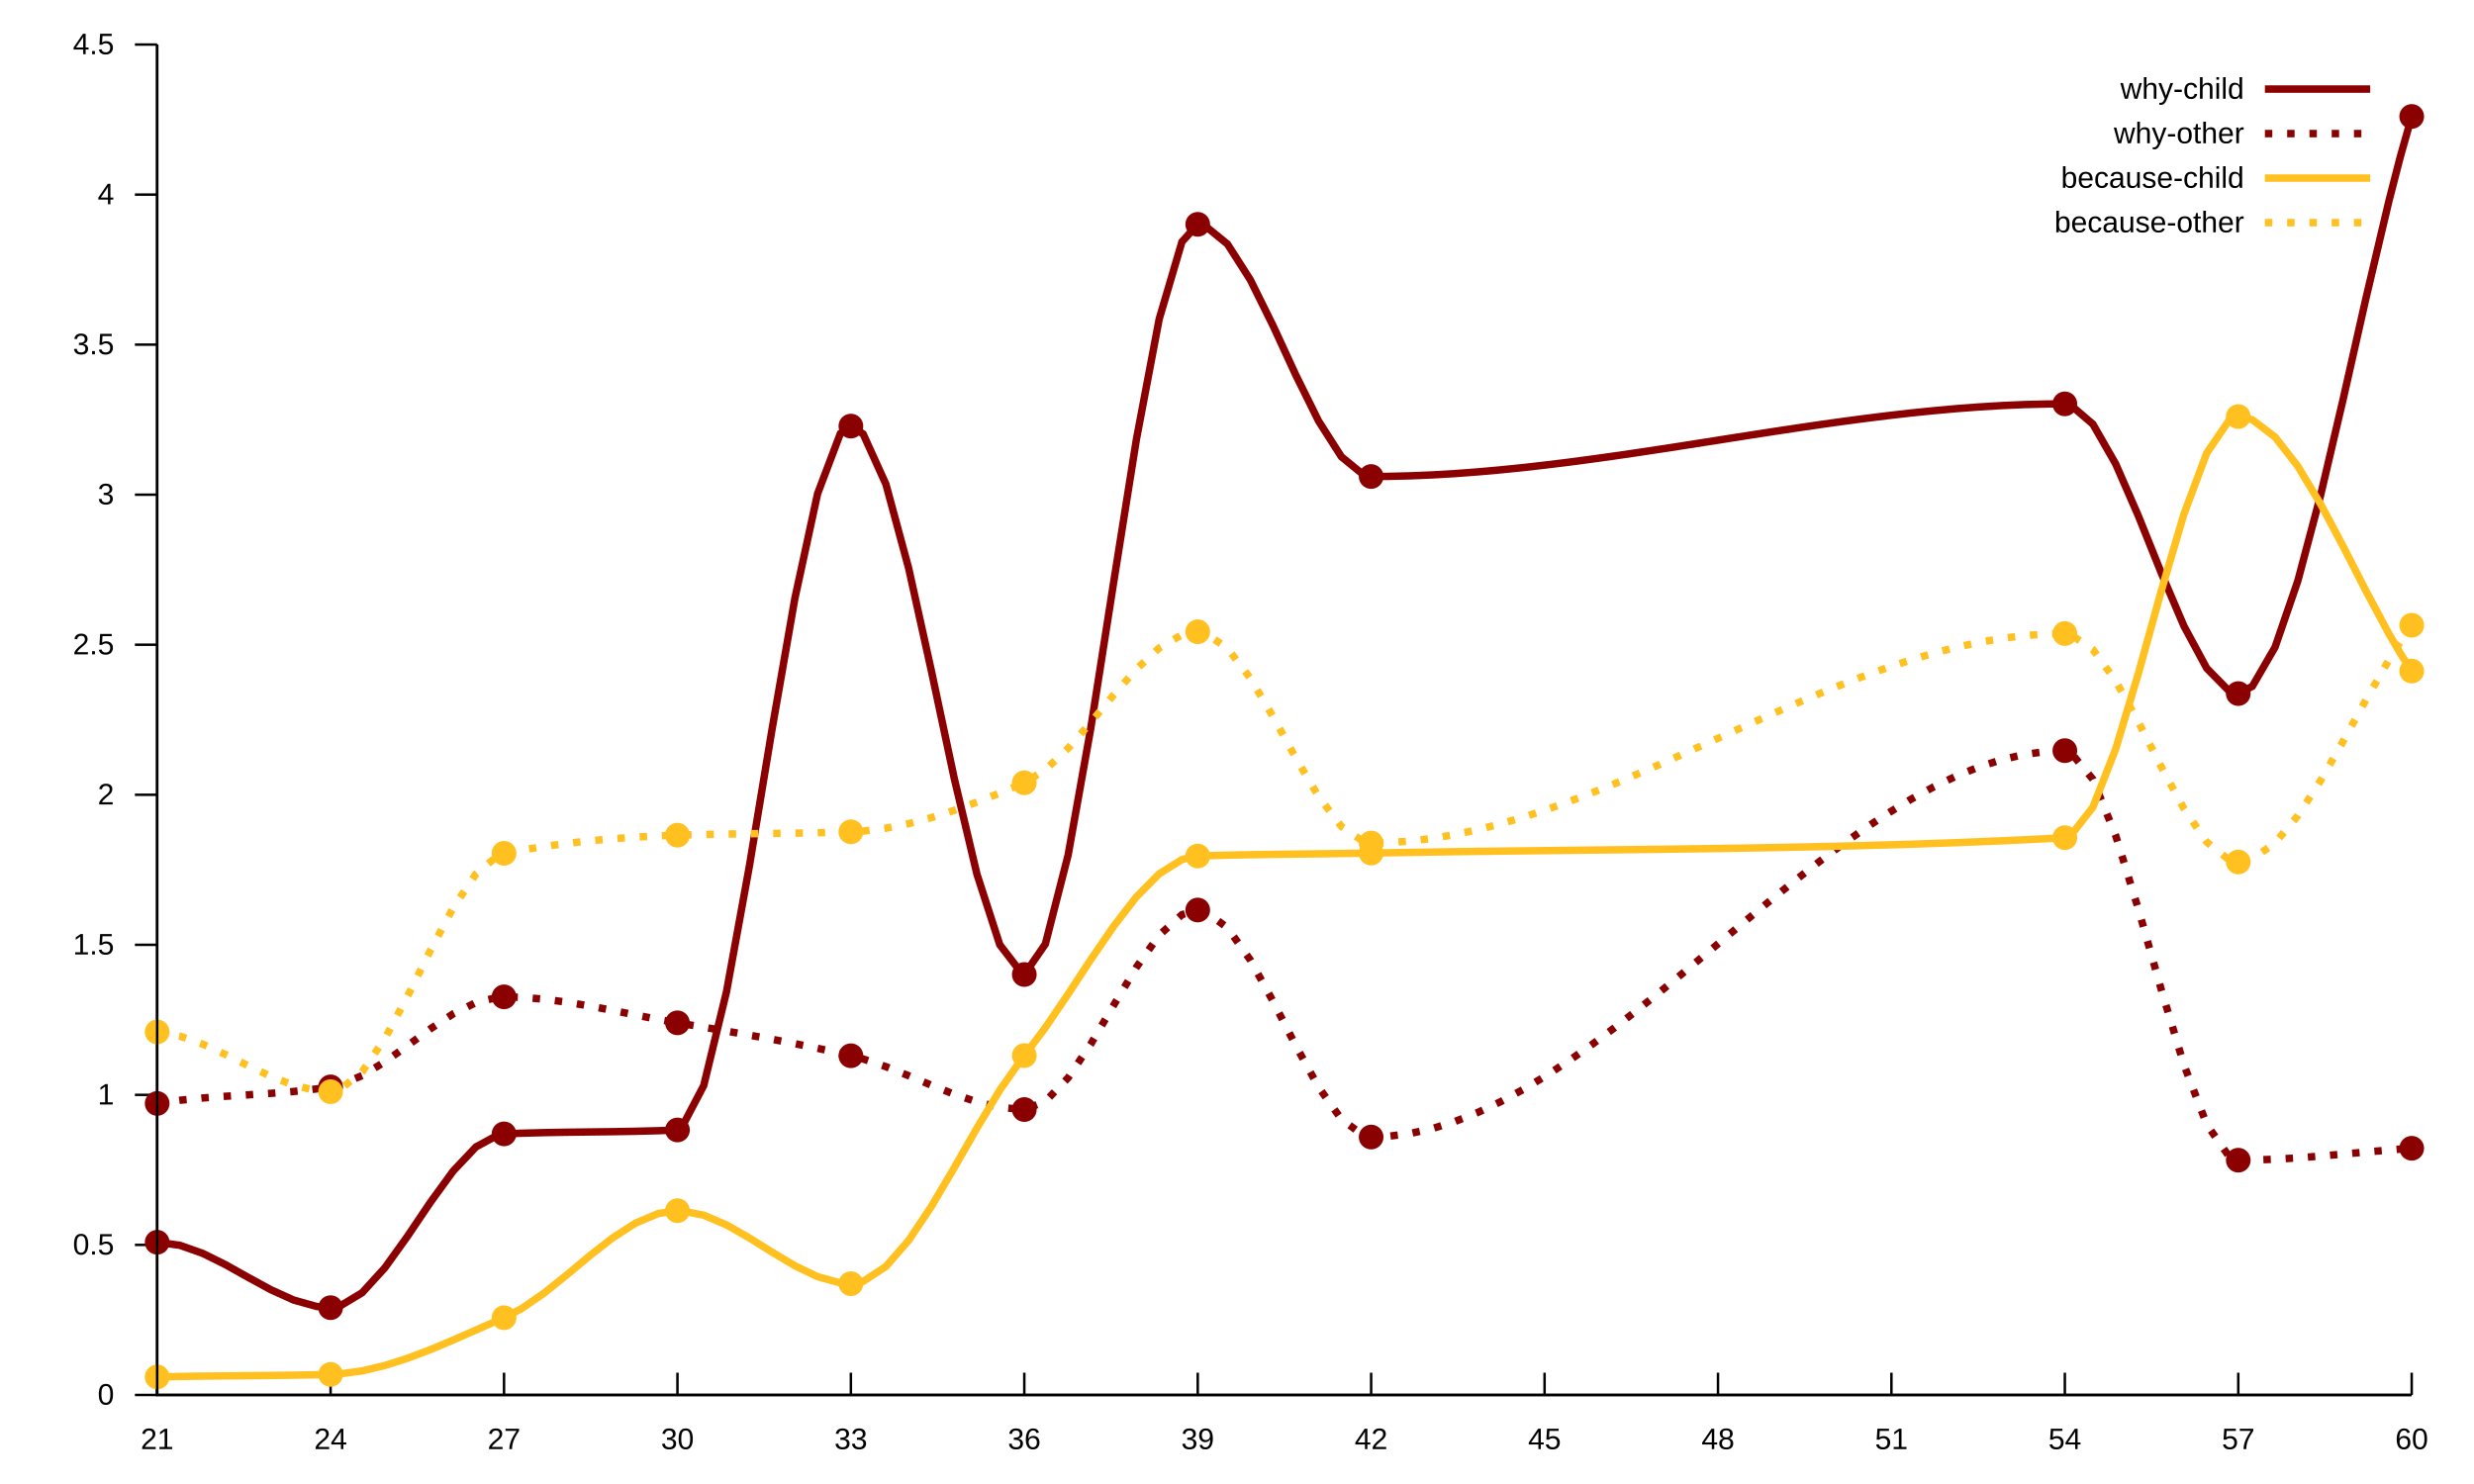
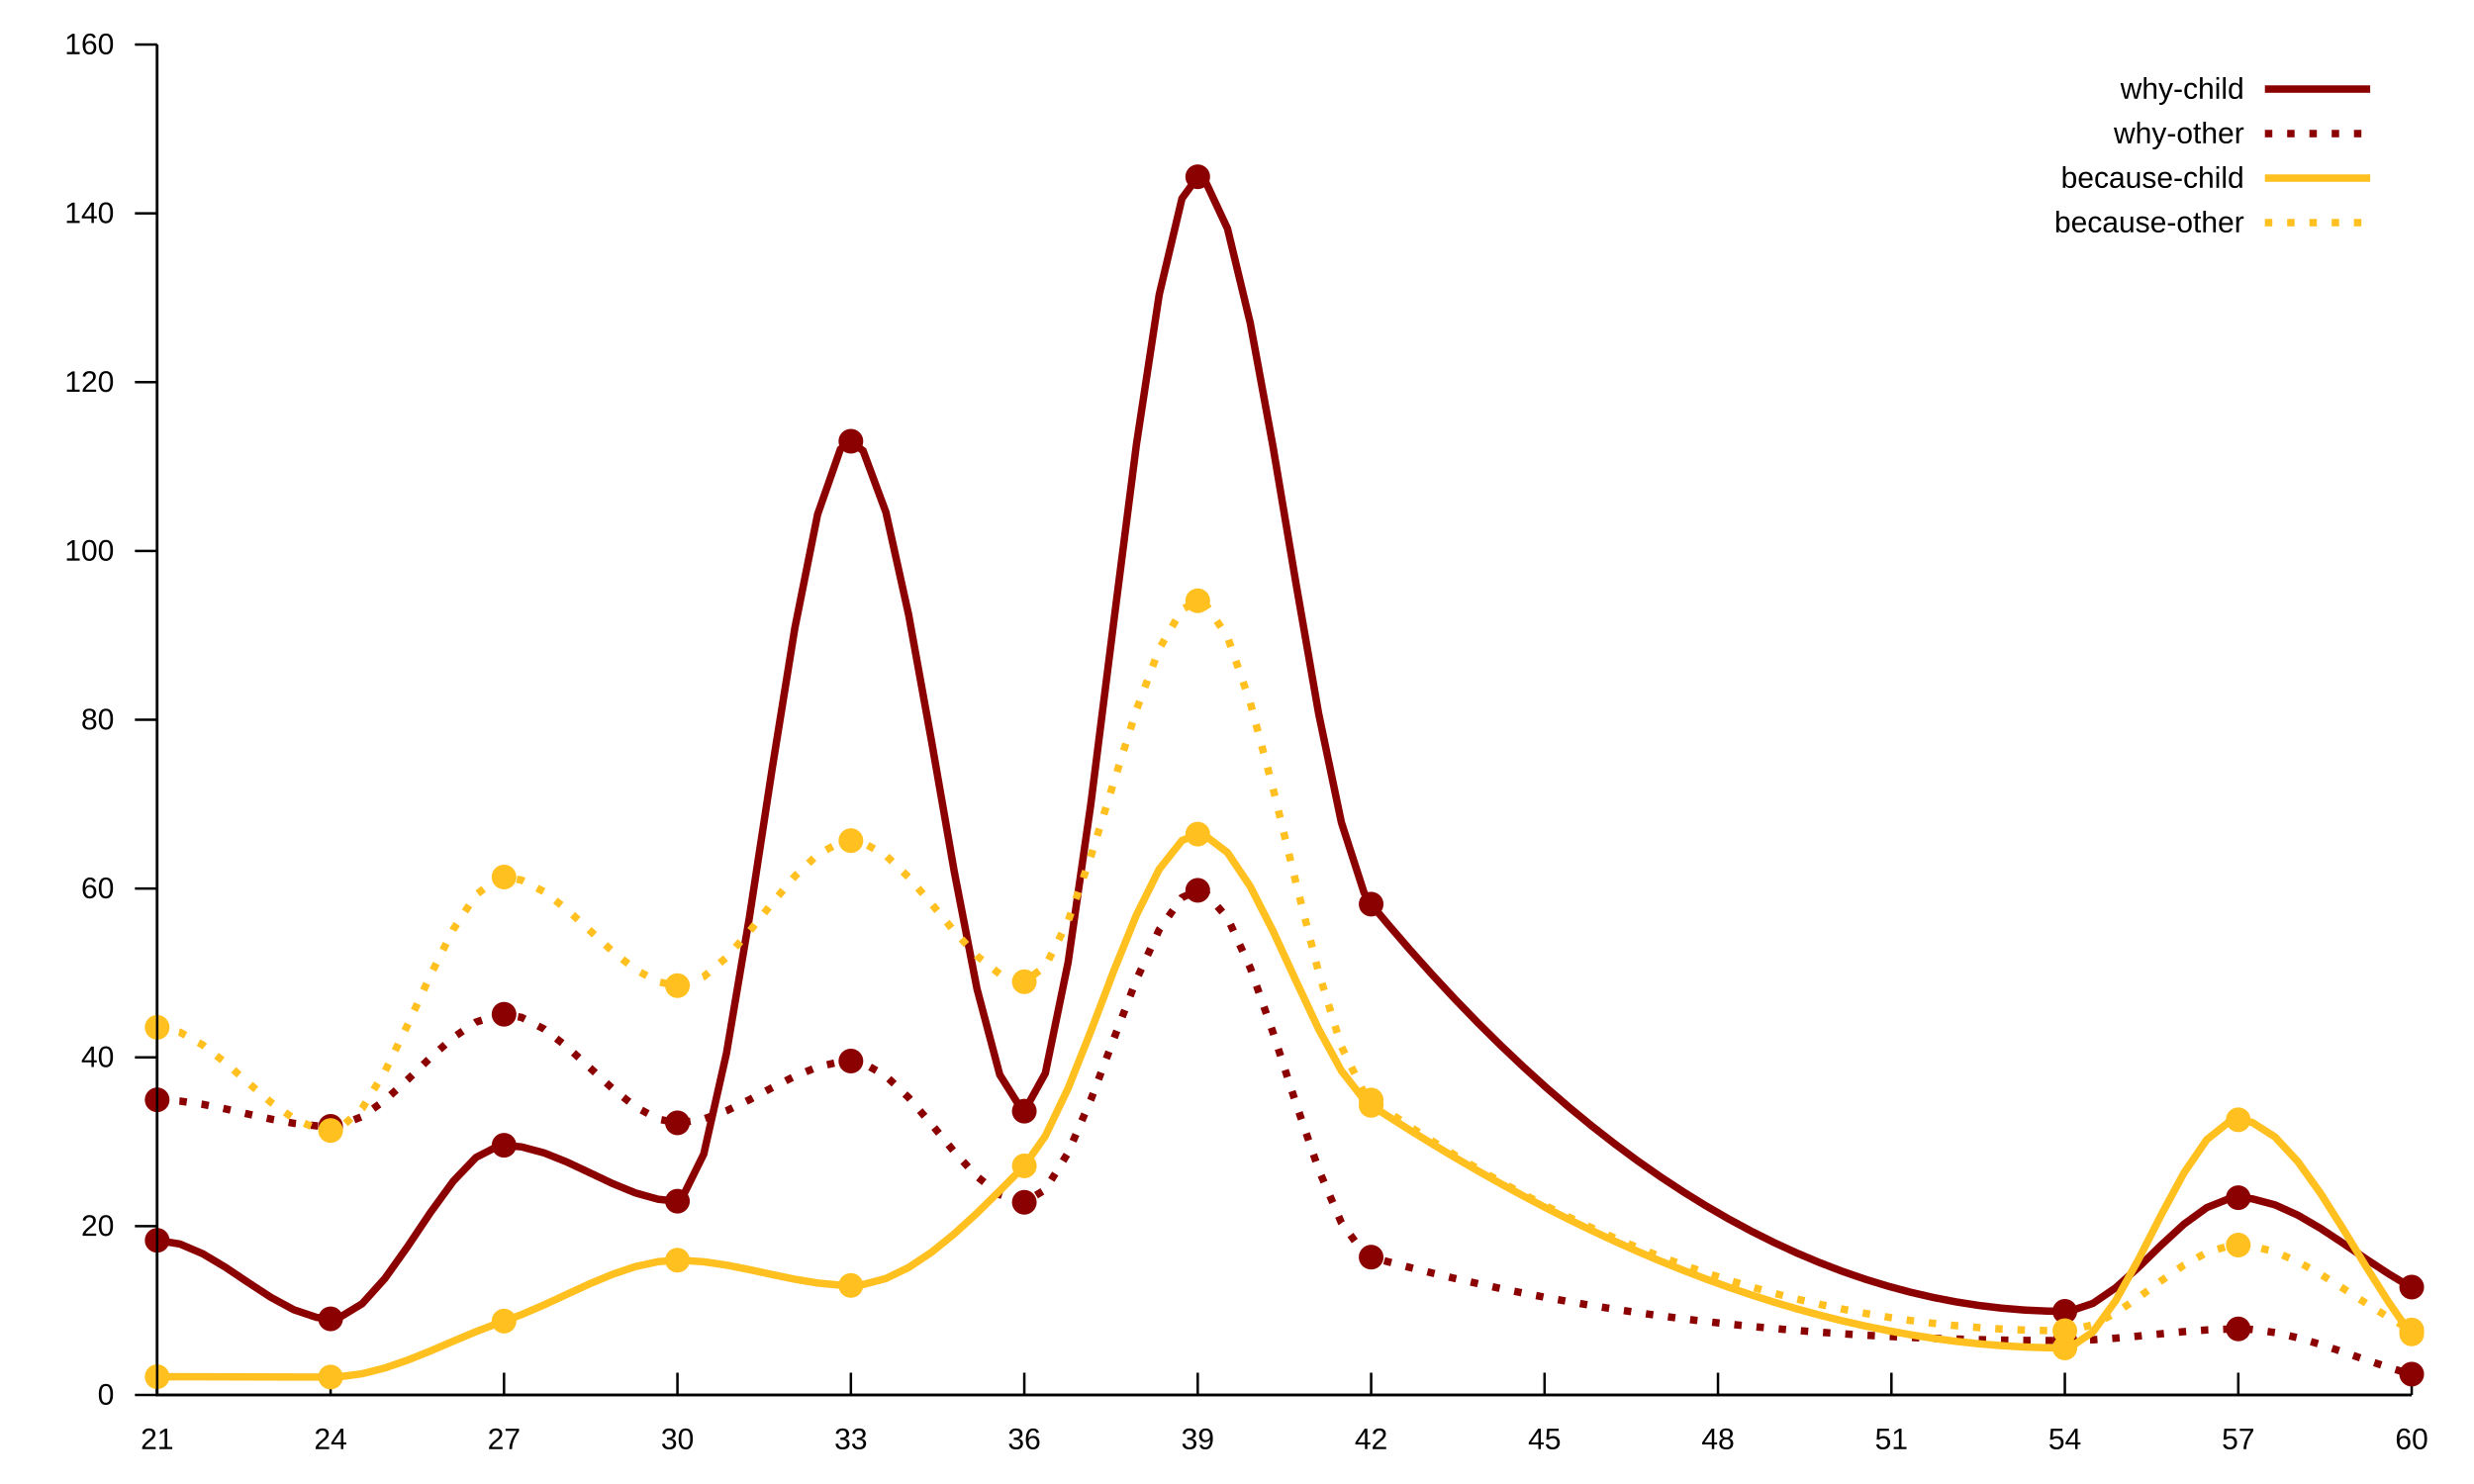
<svg xmlns="http://www.w3.org/2000/svg" xmlns:xlink="http://www.w3.org/1999/xlink" width="1000" height="600" viewBox="0 0 1000 600">
  <g id="gnuplot_canvas">
    <rect x="0" y="0" width="1000" height="600" fill="none" />
    <defs>
      <circle id="gpDot" r="0.5" stroke-width="0.5" stroke="currentColor" />
      <path id="gpPt0" stroke-width="0.222" stroke="currentColor" d="M-1,0 h2 M0,-1 v2" />
      <path id="gpPt1" stroke-width="0.222" stroke="currentColor" d="M-1,-1 L1,1 M1,-1 L-1,1" />
      <path id="gpPt2" stroke-width="0.222" stroke="currentColor" d="M-1,0 L1,0 M0,-1 L0,1 M-1,-1 L1,1 M-1,1 L1,-1" />
      <rect id="gpPt3" stroke-width="0.222" stroke="currentColor" x="-1" y="-1" width="2" height="2" />
      <rect id="gpPt4" stroke-width="0.222" stroke="currentColor" fill="currentColor" x="-1" y="-1" width="2" height="2" />
      <circle id="gpPt5" stroke-width="0.222" stroke="currentColor" cx="0" cy="0" r="1" />
      <use xlink:href="#gpPt5" id="gpPt6" fill="currentColor" stroke="none" />
      <path id="gpPt7" stroke-width="0.222" stroke="currentColor" d="M0,-1.33 L-1.33,0.67 L1.33,0.67 z" />
      <use xlink:href="#gpPt7" id="gpPt8" fill="currentColor" stroke="none" />
      <use xlink:href="#gpPt7" id="gpPt9" stroke="currentColor" transform="rotate(180)" />
      <use xlink:href="#gpPt9" id="gpPt10" fill="currentColor" stroke="none" />
      <use xlink:href="#gpPt3" id="gpPt11" stroke="currentColor" transform="rotate(45)" />
      <use xlink:href="#gpPt11" id="gpPt12" fill="currentColor" stroke="none" />
      <path id="gpPt13" stroke-width="0.222" stroke="currentColor" d="M0,1.330 L1.265,0.411 L0.782,-1.067 L-0.782,-1.076 L-1.265,0.411 z" />
      <use xlink:href="#gpPt13" id="gpPt14" fill="currentColor" stroke="none" />
      <filter id="textbox" filterUnits="objectBoundingBox" x="0" y="0" height="1" width="1">
        <feFlood flood-color="white" flood-opacity="1" result="bgnd" />
        <feComposite in="SourceGraphic" in2="bgnd" operator="atop" />
      </filter>
      <filter id="greybox" filterUnits="objectBoundingBox" x="0" y="0" height="1" width="1">
        <feFlood flood-color="lightgrey" flood-opacity="1" result="grey" />
        <feComposite in="SourceGraphic" in2="grey" operator="atop" />
      </filter>
    </defs>
    <g fill="none" color="white" stroke="black" stroke-width="1.00" stroke-linecap="butt" stroke-linejoin="miter">
</g>
    <g fill="none" color="black" stroke="currentColor" stroke-width="1.00" stroke-linecap="butt" stroke-linejoin="miter">
      <path stroke="black" d="M63.53,564.00 L54.53,564.00  " />
      <g transform="translate(46.14,567.90)" stroke="none" fill="black" font-family="Arial" font-size="12.00" text-anchor="end">
        <text>
          <tspan font-family="Arial"> 0</tspan>
        </text>
      </g>
    </g>
    <g fill="none" color="black" stroke="currentColor" stroke-width="1.00" stroke-linecap="butt" stroke-linejoin="miter">
-       <path stroke="black" d="M63.53,503.33 L54.53,503.33  " />
-       <g transform="translate(46.14,507.23)" stroke="none" fill="black" font-family="Arial" font-size="12.00" text-anchor="end">
-         <text>
-           <tspan font-family="Arial"> 0.5</tspan>
-         </text>
-       </g>
-     </g>
-     <g fill="none" color="black" stroke="currentColor" stroke-width="1.00" stroke-linecap="butt" stroke-linejoin="miter">
-       <path stroke="black" d="M63.53,442.67 L54.53,442.67  " />
-       <g transform="translate(46.14,446.57)" stroke="none" fill="black" font-family="Arial" font-size="12.00" text-anchor="end">
-         <text>
-           <tspan font-family="Arial"> 1</tspan>
-         </text>
-       </g>
-     </g>
-     <g fill="none" color="black" stroke="currentColor" stroke-width="1.00" stroke-linecap="butt" stroke-linejoin="miter">
-       <path stroke="black" d="M63.53,382.00 L54.53,382.00  " />
-       <g transform="translate(46.14,385.90)" stroke="none" fill="black" font-family="Arial" font-size="12.00" text-anchor="end">
-         <text>
-           <tspan font-family="Arial"> 1.5</tspan>
-         </text>
-       </g>
-     </g>
-     <g fill="none" color="black" stroke="currentColor" stroke-width="1.00" stroke-linecap="butt" stroke-linejoin="miter">
-       <path stroke="black" d="M63.53,321.34 L54.53,321.34  " />
-       <g transform="translate(46.14,325.24)" stroke="none" fill="black" font-family="Arial" font-size="12.00" text-anchor="end">
-         <text>
-           <tspan font-family="Arial"> 2</tspan>
-         </text>
-       </g>
-     </g>
-     <g fill="none" color="black" stroke="currentColor" stroke-width="1.00" stroke-linecap="butt" stroke-linejoin="miter">
-       <path stroke="black" d="M63.53,260.67 L54.53,260.67  " />
-       <g transform="translate(46.14,264.57)" stroke="none" fill="black" font-family="Arial" font-size="12.00" text-anchor="end">
-         <text>
-           <tspan font-family="Arial"> 2.5</tspan>
-         </text>
-       </g>
-     </g>
-     <g fill="none" color="black" stroke="currentColor" stroke-width="1.00" stroke-linecap="butt" stroke-linejoin="miter">
-       <path stroke="black" d="M63.53,200.01 L54.53,200.01  " />
-       <g transform="translate(46.14,203.91)" stroke="none" fill="black" font-family="Arial" font-size="12.00" text-anchor="end">
-         <text>
-           <tspan font-family="Arial"> 3</tspan>
-         </text>
-       </g>
-     </g>
-     <g fill="none" color="black" stroke="currentColor" stroke-width="1.00" stroke-linecap="butt" stroke-linejoin="miter">
-       <path stroke="black" d="M63.53,139.34 L54.53,139.34  " />
-       <g transform="translate(46.14,143.24)" stroke="none" fill="black" font-family="Arial" font-size="12.00" text-anchor="end">
-         <text>
-           <tspan font-family="Arial"> 3.5</tspan>
-         </text>
-       </g>
-     </g>
-     <g fill="none" color="black" stroke="currentColor" stroke-width="1.00" stroke-linecap="butt" stroke-linejoin="miter">
-       <path stroke="black" d="M63.53,78.68 L54.53,78.68  " />
-       <g transform="translate(46.14,82.58)" stroke="none" fill="black" font-family="Arial" font-size="12.00" text-anchor="end">
-         <text>
-           <tspan font-family="Arial"> 4</tspan>
+       <path stroke="black" d="M63.53,495.75 L54.53,495.75  " />
+       <g transform="translate(46.14,499.65)" stroke="none" fill="black" font-family="Arial" font-size="12.00" text-anchor="end">
+         <text>
+           <tspan font-family="Arial"> 20</tspan>
+         </text>
+       </g>
+     </g>
+     <g fill="none" color="black" stroke="currentColor" stroke-width="1.00" stroke-linecap="butt" stroke-linejoin="miter">
+       <path stroke="black" d="M63.53,427.50 L54.53,427.50  " />
+       <g transform="translate(46.14,431.40)" stroke="none" fill="black" font-family="Arial" font-size="12.00" text-anchor="end">
+         <text>
+           <tspan font-family="Arial"> 40</tspan>
+         </text>
+       </g>
+     </g>
+     <g fill="none" color="black" stroke="currentColor" stroke-width="1.00" stroke-linecap="butt" stroke-linejoin="miter">
+       <path stroke="black" d="M63.53,359.25 L54.53,359.25  " />
+       <g transform="translate(46.14,363.15)" stroke="none" fill="black" font-family="Arial" font-size="12.00" text-anchor="end">
+         <text>
+           <tspan font-family="Arial"> 60</tspan>
+         </text>
+       </g>
+     </g>
+     <g fill="none" color="black" stroke="currentColor" stroke-width="1.00" stroke-linecap="butt" stroke-linejoin="miter">
+       <path stroke="black" d="M63.53,291.00 L54.53,291.00  " />
+       <g transform="translate(46.14,294.90)" stroke="none" fill="black" font-family="Arial" font-size="12.00" text-anchor="end">
+         <text>
+           <tspan font-family="Arial"> 80</tspan>
+         </text>
+       </g>
+     </g>
+     <g fill="none" color="black" stroke="currentColor" stroke-width="1.00" stroke-linecap="butt" stroke-linejoin="miter">
+       <path stroke="black" d="M63.53,222.76 L54.53,222.76  " />
+       <g transform="translate(46.14,226.66)" stroke="none" fill="black" font-family="Arial" font-size="12.00" text-anchor="end">
+         <text>
+           <tspan font-family="Arial"> 100</tspan>
+         </text>
+       </g>
+     </g>
+     <g fill="none" color="black" stroke="currentColor" stroke-width="1.00" stroke-linecap="butt" stroke-linejoin="miter">
+       <path stroke="black" d="M63.53,154.51 L54.53,154.51  " />
+       <g transform="translate(46.14,158.41)" stroke="none" fill="black" font-family="Arial" font-size="12.00" text-anchor="end">
+         <text>
+           <tspan font-family="Arial"> 120</tspan>
+         </text>
+       </g>
+     </g>
+     <g fill="none" color="black" stroke="currentColor" stroke-width="1.00" stroke-linecap="butt" stroke-linejoin="miter">
+       <path stroke="black" d="M63.53,86.26 L54.53,86.26  " />
+       <g transform="translate(46.14,90.16)" stroke="none" fill="black" font-family="Arial" font-size="12.00" text-anchor="end">
+         <text>
+           <tspan font-family="Arial"> 140</tspan>
        </text>
      </g>
    </g>
    <g fill="none" color="black" stroke="currentColor" stroke-width="1.00" stroke-linecap="butt" stroke-linejoin="miter">
      <path stroke="black" d="M63.53,18.01 L54.53,18.01  " />
      <g transform="translate(46.14,21.91)" stroke="none" fill="black" font-family="Arial" font-size="12.00" text-anchor="end">
        <text>
-           <tspan font-family="Arial"> 4.5</tspan>
+           <tspan font-family="Arial"> 160</tspan>
        </text>
      </g>
    </g>
    <g fill="none" color="black" stroke="currentColor" stroke-width="1.00" stroke-linecap="butt" stroke-linejoin="miter">
      <path stroke="black" d="M63.53,564.00 L63.53,555.00  " />
      <g transform="translate(63.53,585.90)" stroke="none" fill="black" font-family="Arial" font-size="12.00" text-anchor="middle">
        <text>
          <tspan font-family="Arial"> 21</tspan>
        </text>
      </g>
    </g>
    <g fill="none" color="black" stroke="currentColor" stroke-width="1.00" stroke-linecap="butt" stroke-linejoin="miter">
      <path stroke="black" d="M133.63,564.00 L133.63,555.00  " />
      <g transform="translate(133.63,585.90)" stroke="none" fill="black" font-family="Arial" font-size="12.00" text-anchor="middle">
        <text>
          <tspan font-family="Arial"> 24</tspan>
        </text>
      </g>
    </g>
    <g fill="none" color="black" stroke="currentColor" stroke-width="1.00" stroke-linecap="butt" stroke-linejoin="miter">
      <path stroke="black" d="M203.73,564.00 L203.73,555.00  " />
      <g transform="translate(203.73,585.90)" stroke="none" fill="black" font-family="Arial" font-size="12.00" text-anchor="middle">
        <text>
          <tspan font-family="Arial"> 27</tspan>
        </text>
      </g>
    </g>
    <g fill="none" color="black" stroke="currentColor" stroke-width="1.00" stroke-linecap="butt" stroke-linejoin="miter">
      <path stroke="black" d="M273.83,564.00 L273.83,555.00  " />
      <g transform="translate(273.83,585.90)" stroke="none" fill="black" font-family="Arial" font-size="12.00" text-anchor="middle">
        <text>
          <tspan font-family="Arial"> 30</tspan>
        </text>
      </g>
    </g>
    <g fill="none" color="black" stroke="currentColor" stroke-width="1.00" stroke-linecap="butt" stroke-linejoin="miter">
      <path stroke="black" d="M343.93,564.00 L343.93,555.00  " />
      <g transform="translate(343.93,585.90)" stroke="none" fill="black" font-family="Arial" font-size="12.00" text-anchor="middle">
        <text>
          <tspan font-family="Arial"> 33</tspan>
        </text>
      </g>
    </g>
    <g fill="none" color="black" stroke="currentColor" stroke-width="1.00" stroke-linecap="butt" stroke-linejoin="miter">
      <path stroke="black" d="M414.03,564.00 L414.03,555.00  " />
      <g transform="translate(414.03,585.90)" stroke="none" fill="black" font-family="Arial" font-size="12.00" text-anchor="middle">
        <text>
          <tspan font-family="Arial"> 36</tspan>
        </text>
      </g>
    </g>
    <g fill="none" color="black" stroke="currentColor" stroke-width="1.00" stroke-linecap="butt" stroke-linejoin="miter">
      <path stroke="black" d="M484.13,564.00 L484.13,555.00  " />
      <g transform="translate(484.13,585.90)" stroke="none" fill="black" font-family="Arial" font-size="12.00" text-anchor="middle">
        <text>
          <tspan font-family="Arial"> 39</tspan>
        </text>
      </g>
    </g>
    <g fill="none" color="black" stroke="currentColor" stroke-width="1.00" stroke-linecap="butt" stroke-linejoin="miter">
      <path stroke="black" d="M554.22,564.00 L554.22,555.00  " />
      <g transform="translate(554.22,585.90)" stroke="none" fill="black" font-family="Arial" font-size="12.00" text-anchor="middle">
        <text>
          <tspan font-family="Arial"> 42</tspan>
        </text>
      </g>
    </g>
    <g fill="none" color="black" stroke="currentColor" stroke-width="1.00" stroke-linecap="butt" stroke-linejoin="miter">
      <path stroke="black" d="M624.32,564.00 L624.32,555.00  " />
      <g transform="translate(624.32,585.90)" stroke="none" fill="black" font-family="Arial" font-size="12.00" text-anchor="middle">
        <text>
          <tspan font-family="Arial"> 45</tspan>
        </text>
      </g>
    </g>
    <g fill="none" color="black" stroke="currentColor" stroke-width="1.00" stroke-linecap="butt" stroke-linejoin="miter">
      <path stroke="black" d="M694.42,564.00 L694.42,555.00  " />
      <g transform="translate(694.42,585.90)" stroke="none" fill="black" font-family="Arial" font-size="12.00" text-anchor="middle">
        <text>
          <tspan font-family="Arial"> 48</tspan>
        </text>
      </g>
    </g>
    <g fill="none" color="black" stroke="currentColor" stroke-width="1.00" stroke-linecap="butt" stroke-linejoin="miter">
      <path stroke="black" d="M764.52,564.00 L764.52,555.00  " />
      <g transform="translate(764.52,585.90)" stroke="none" fill="black" font-family="Arial" font-size="12.00" text-anchor="middle">
        <text>
          <tspan font-family="Arial"> 51</tspan>
        </text>
      </g>
    </g>
    <g fill="none" color="black" stroke="currentColor" stroke-width="1.00" stroke-linecap="butt" stroke-linejoin="miter">
      <path stroke="black" d="M834.62,564.00 L834.62,555.00  " />
      <g transform="translate(834.62,585.90)" stroke="none" fill="black" font-family="Arial" font-size="12.00" text-anchor="middle">
        <text>
          <tspan font-family="Arial"> 54</tspan>
        </text>
      </g>
    </g>
    <g fill="none" color="black" stroke="currentColor" stroke-width="1.00" stroke-linecap="butt" stroke-linejoin="miter">
      <path stroke="black" d="M904.72,564.00 L904.72,555.00  " />
      <g transform="translate(904.72,585.90)" stroke="none" fill="black" font-family="Arial" font-size="12.00" text-anchor="middle">
        <text>
          <tspan font-family="Arial"> 57</tspan>
        </text>
      </g>
    </g>
    <g fill="none" color="black" stroke="currentColor" stroke-width="1.00" stroke-linecap="butt" stroke-linejoin="miter">
      <path stroke="black" d="M974.82,564.00 L974.82,555.00  " />
      <g transform="translate(974.82,585.90)" stroke="none" fill="black" font-family="Arial" font-size="12.00" text-anchor="middle">
        <text>
          <tspan font-family="Arial"> 60</tspan>
        </text>
      </g>
    </g>
    <g fill="none" color="black" stroke="currentColor" stroke-width="1.00" stroke-linecap="butt" stroke-linejoin="miter">
</g>
    <g fill="none" color="black" stroke="currentColor" stroke-width="1.00" stroke-linecap="butt" stroke-linejoin="miter">
      <path stroke="black" d="M63.53,18.01 L63.53,564.00 L974.82,564.00 M974.82,18.01 M63.53,18.01  " />
    </g>
    <g fill="none" color="black" stroke="currentColor" stroke-width="1.00" stroke-linecap="butt" stroke-linejoin="miter">
</g>
    <g id="gnuplot_plot_1">
      <g fill="none" color="white" stroke="black" stroke-width="3.00" stroke-linecap="butt" stroke-linejoin="miter">
</g>
      <g fill="none" color="black" stroke="currentColor" stroke-width="3.00" stroke-linecap="butt" stroke-linejoin="miter">
        <g transform="translate(907.09,39.91)" stroke="none" fill="black" font-family="Arial" font-size="12.00" text-anchor="end">
          <text>
            <tspan font-family="Arial">why-child</tspan>
          </text>
        </g>
      </g>
      <g fill="none" color="black" stroke="currentColor" stroke-width="3.00" stroke-linecap="butt" stroke-linejoin="miter">
-         <path stroke="rgb(139,   0,   0)" d="M915.48,36.01 L958.04,36.01 M63.53,502.25 L72.73,503.50 L81.94,506.76 L91.14,511.33 L100.35,516.48 L109.55,521.49   L118.76,525.65 L127.96,528.22 L133.63,528.71 L137.17,528.20 L146.37,522.67 L155.58,512.56 L164.78,499.74 L173.99,486.08   L183.19,473.44 L192.40,463.70 L201.60,458.71 L203.73,458.44 L210.81,458.17 L220.01,457.93 L229.22,457.77 L238.42,457.66   L247.63,457.55 L256.83,457.39 L266.04,457.16 L273.83,456.86 L275.24,456.46 L284.45,438.90 L293.65,400.99 L302.86,350.42   L312.06,294.87 L321.27,242.04 L330.47,199.61 L339.68,175.28 L343.93,172.28 L348.88,175.45 L358.09,195.77 L367.29,229.77   L376.50,271.41 L385.70,314.67 L394.91,353.53 L404.11,381.96 L413.32,393.94 L414.03,394.01 L422.52,381.72 L431.73,345.75   L440.93,294.25 L450.14,235.46 L459.34,177.62 L468.55,128.98 L477.75,97.76 L484.13,90.70 L486.96,91.19 L496.16,98.69   L505.37,113.11 L514.57,131.69 L523.78,151.66 L532.98,170.24 L542.19,184.67 L551.39,192.17 L554.22,192.66 L560.60,192.61   L569.80,192.39 L579.01,192.01 L588.21,191.47 L597.42,190.78 L606.62,189.96 L615.83,189.03 L625.03,187.98 L634.24,186.85   L643.44,185.63 L652.65,184.34 L661.85,183.00 L671.06,181.61 L680.26,180.19 L689.47,178.75 L698.67,177.30 L707.88,175.86   L717.08,174.44 L726.29,173.05 L735.49,171.70 L744.70,170.41 L753.90,169.19 L763.11,168.04 L772.31,166.99 L781.52,166.05   L790.72,165.22 L799.93,164.53 L809.13,163.97 L818.34,163.57 L827.54,163.34 L834.62,163.29 L836.75,163.60 L845.95,171.48   L855.16,187.55 L864.36,208.65 L873.57,231.58 L882.77,253.16 L891.98,270.21 L901.18,279.56 L904.72,280.42 L910.39,277.50   L919.59,261.65 L928.80,234.83 L938.00,200.21 L947.21,160.95 L956.41,120.23 L965.62,81.22 L970.22,63.34 L974.82,47.08    " />
+         <path stroke="rgb(139,   0,   0)" d="M915.48,36.01 L958.04,36.01 M63.53,501.48 L72.73,502.97 L81.94,506.90 L91.14,512.38 L100.35,518.56 L109.55,524.57   L118.76,529.55 L127.96,532.64 L133.63,533.23 L137.17,532.71 L146.37,527.12 L155.58,516.90 L164.78,503.97 L173.99,490.23   L183.19,477.59 L192.40,467.96 L201.60,463.24 L203.73,463.05 L210.81,463.70 L220.01,466.15 L229.22,469.85 L238.42,474.18   L247.63,478.54 L256.83,482.31 L266.04,484.88 L273.83,485.66 L275.24,485.28 L284.45,466.63 L293.65,425.83 L302.86,371.21   L312.06,311.14 L321.27,253.96 L330.47,208.01 L339.68,181.65 L343.93,178.40 L348.88,182.27 L358.09,207.10 L367.29,248.62   L376.50,299.49 L385.70,352.34 L394.91,399.81 L404.11,434.54 L413.32,449.18 L414.03,449.26 L422.52,433.95 L431.73,389.15   L440.93,325.01 L450.14,251.78 L459.34,179.74 L468.55,119.15 L477.75,80.27 L484.13,71.47 L486.96,72.74 L496.16,92.43   L505.37,130.68 L514.57,180.65 L523.78,235.50 L532.98,288.40 L542.19,332.51 L551.39,361.00 L554.22,365.56 L560.60,373.20   L569.80,383.89 L579.01,394.18 L588.21,404.07 L597.42,413.58 L606.62,422.69 L615.83,431.41 L625.03,439.75 L634.24,447.70   L643.44,455.27 L652.65,462.46 L661.85,469.28 L671.06,475.72 L680.26,481.78 L689.47,487.48 L698.67,492.81 L707.88,497.77   L717.08,502.37 L726.29,506.61 L735.49,510.49 L744.70,514.02 L753.90,517.19 L763.11,520.01 L772.31,522.48 L781.52,524.60   L790.72,526.38 L799.93,527.82 L809.13,528.91 L818.34,529.67 L827.54,530.09 L834.62,530.19 L836.75,530.07 L845.95,526.98   L855.16,520.67 L864.36,512.40 L873.57,503.40 L882.77,494.94 L891.98,488.25 L901.18,484.58 L904.72,484.24 L910.39,484.70   L919.59,487.15 L928.80,491.31 L938.00,496.67 L947.21,502.75 L956.41,509.06 L965.62,515.10 L970.22,517.87 L974.82,520.39    " />
      </g>
    </g>
    <g id="gnuplot_plot_2">
      <g fill="none" color="black" stroke="currentColor" stroke-width="3.00" stroke-linecap="butt" stroke-linejoin="miter">
-         <use xlink:href="#gpPt6" transform="translate(63.53,502.25) scale(4.50)" color="rgb(139,   0,   0)" />
-         <use xlink:href="#gpPt6" transform="translate(133.63,528.71) scale(4.50)" color="rgb(139,   0,   0)" />
-         <use xlink:href="#gpPt6" transform="translate(203.73,458.44) scale(4.50)" color="rgb(139,   0,   0)" />
-         <use xlink:href="#gpPt6" transform="translate(273.83,456.86) scale(4.50)" color="rgb(139,   0,   0)" />
-         <use xlink:href="#gpPt6" transform="translate(343.93,172.28) scale(4.50)" color="rgb(139,   0,   0)" />
-         <use xlink:href="#gpPt6" transform="translate(414.03,394.01) scale(4.50)" color="rgb(139,   0,   0)" />
-         <use xlink:href="#gpPt6" transform="translate(484.13,90.70) scale(4.50)" color="rgb(139,   0,   0)" />
-         <use xlink:href="#gpPt6" transform="translate(554.22,192.66) scale(4.50)" color="rgb(139,   0,   0)" />
-         <use xlink:href="#gpPt6" transform="translate(834.62,163.29) scale(4.50)" color="rgb(139,   0,   0)" />
-         <use xlink:href="#gpPt6" transform="translate(904.72,280.42) scale(4.50)" color="rgb(139,   0,   0)" />
-         <use xlink:href="#gpPt6" transform="translate(974.82,47.08) scale(4.50)" color="rgb(139,   0,   0)" />
+         <use xlink:href="#gpPt6" transform="translate(63.53,501.48) scale(4.50)" color="rgb(139,   0,   0)" />
+         <use xlink:href="#gpPt6" transform="translate(133.63,533.23) scale(4.50)" color="rgb(139,   0,   0)" />
+         <use xlink:href="#gpPt6" transform="translate(203.73,463.05) scale(4.50)" color="rgb(139,   0,   0)" />
+         <use xlink:href="#gpPt6" transform="translate(273.83,485.66) scale(4.50)" color="rgb(139,   0,   0)" />
+         <use xlink:href="#gpPt6" transform="translate(343.93,178.40) scale(4.50)" color="rgb(139,   0,   0)" />
+         <use xlink:href="#gpPt6" transform="translate(414.03,449.26) scale(4.50)" color="rgb(139,   0,   0)" />
+         <use xlink:href="#gpPt6" transform="translate(484.13,71.47) scale(4.50)" color="rgb(139,   0,   0)" />
+         <use xlink:href="#gpPt6" transform="translate(554.22,365.56) scale(4.50)" color="rgb(139,   0,   0)" />
+         <use xlink:href="#gpPt6" transform="translate(834.62,530.19) scale(4.50)" color="rgb(139,   0,   0)" />
+         <use xlink:href="#gpPt6" transform="translate(904.72,484.24) scale(4.50)" color="rgb(139,   0,   0)" />
+         <use xlink:href="#gpPt6" transform="translate(974.82,520.39) scale(4.50)" color="rgb(139,   0,   0)" />
      </g>
    </g>
    <g id="gnuplot_plot_3">
      <g fill="none" color="black" stroke="currentColor" stroke-width="3.00" stroke-linecap="butt" stroke-linejoin="miter">
        <g transform="translate(907.09,57.91)" stroke="none" fill="black" font-family="Arial" font-size="12.00" text-anchor="end">
          <text>
            <tspan font-family="Arial">why-other</tspan>
          </text>
        </g>
      </g>
      <g fill="none" color="black" stroke="currentColor" stroke-width="3.00" stroke-linecap="butt" stroke-linejoin="miter">
-         <path stroke="rgb(139,   0,   0)" stroke-dasharray="3.0,6.0" d="M915.48,54.01 L958.04,54.01 M63.53,446.14 L72.73,444.85 L81.94,443.93 L91.14,443.24 L100.35,442.66 L109.55,442.05   L118.76,441.30 L127.96,440.27 L133.63,439.44 L137.17,438.66 L146.37,434.89 L155.58,429.30 L164.78,422.71 L173.99,415.96   L183.19,409.90 L192.40,405.34 L201.60,403.13 L203.73,403.04 L210.81,403.24 L220.01,403.99 L229.22,405.21 L238.42,406.76   L247.63,408.52 L256.83,410.36 L266.04,412.15 L273.83,413.54 L275.24,413.78 L284.45,415.32 L293.65,416.89 L302.86,418.51   L312.06,420.19 L321.27,421.96 L330.47,423.84 L339.68,425.86 L343.93,426.85 L348.88,428.16 L358.09,431.27 L367.29,434.93   L376.50,438.77 L385.70,442.42 L394.91,445.52 L404.11,447.70 L413.32,448.59 L414.03,448.60 L422.52,445.33 L431.73,435.76   L440.93,422.07 L450.14,406.43 L459.34,391.05 L468.55,378.11 L477.75,369.81 L484.13,367.93 L486.96,368.37 L496.16,375.12   L505.37,388.11 L514.57,404.84 L523.78,422.81 L532.98,439.54 L542.19,452.53 L551.39,459.29 L554.22,459.72 L560.60,459.48   L569.80,458.33 L579.01,456.28 L588.21,453.39 L597.42,449.74 L606.62,445.40 L615.83,440.41 L625.03,434.87 L634.24,428.82   L643.44,422.34 L652.65,415.49 L661.85,408.34 L671.06,400.96 L680.26,393.40 L689.47,385.75 L698.67,378.06 L707.88,370.40   L717.08,362.84 L726.29,355.44 L735.49,348.27 L744.70,341.40 L753.90,334.88 L763.11,328.80 L772.31,323.21 L781.52,318.19   L790.72,313.79 L799.93,310.08 L809.13,307.14 L818.34,305.02 L827.54,303.79 L834.62,303.50 L836.75,303.94 L845.95,315.07   L855.16,337.80 L864.36,367.62 L873.57,400.03 L882.77,430.54 L891.98,454.65 L901.18,467.85 L904.72,469.08 L910.39,469.02   L919.59,468.69 L928.80,468.14 L938.00,467.42 L947.21,466.61 L956.41,465.77 L965.62,464.96 L970.22,464.60 L974.82,464.26    " />
+         <path stroke="rgb(139,   0,   0)" stroke-dasharray="3.0,6.0" d="M915.48,54.01 L958.04,54.01 M63.53,444.67 L72.73,445.18 L81.94,446.50 L91.14,448.35 L100.35,450.44 L109.55,452.47   L118.76,454.16 L127.96,455.20 L133.63,455.40 L137.17,455.07 L146.37,451.45 L155.58,444.85 L164.78,436.50 L173.99,427.63   L183.19,419.47 L192.40,413.25 L201.60,410.21 L203.73,410.08 L210.81,411.34 L220.01,416.09 L229.22,423.28 L238.42,431.70   L247.63,440.17 L256.83,447.49 L266.04,452.47 L273.83,453.98 L275.24,453.95 L284.45,452.43 L293.65,449.11 L302.86,444.67   L312.06,439.78 L321.27,435.13 L330.47,431.40 L339.68,429.25 L343.93,428.99 L348.88,429.80 L358.09,435.04 L367.29,443.80   L376.50,454.52 L385.70,465.67 L394.91,475.68 L404.11,483.00 L413.32,486.09 L414.03,486.10 L422.52,480.99 L431.73,466.04   L440.93,444.62 L450.14,420.17 L459.34,396.11 L468.55,375.88 L477.75,362.90 L484.13,359.97 L486.96,360.64 L496.16,371.11   L505.37,391.32 L514.57,417.52 L523.78,445.94 L532.98,472.81 L542.19,494.37 L551.39,506.85 L554.22,508.28 L560.60,510.02   L569.80,512.43 L579.01,514.73 L588.21,516.92 L597.42,519.00 L606.62,520.97 L615.83,522.84 L625.03,524.61 L634.24,526.28   L643.44,527.85 L652.65,529.32 L661.85,530.70 L671.06,531.99 L680.26,533.19 L689.47,534.30 L698.67,535.33 L707.88,536.27   L717.08,537.14 L726.29,537.92 L735.49,538.63 L744.70,539.26 L753.90,539.83 L763.11,540.32 L772.31,540.75 L781.52,541.11   L790.72,541.40 L799.93,541.64 L809.13,541.82 L818.34,541.94 L827.54,542.00 L834.62,542.02 L836.75,542.01 L845.95,541.69   L855.16,541.04 L864.36,540.19 L873.57,539.27 L882.77,538.40 L891.98,537.71 L901.18,537.34 L904.72,537.30 L910.39,537.53   L919.59,538.77 L928.80,540.88 L938.00,543.59 L947.21,546.66 L956.41,549.85 L965.62,552.91 L970.22,554.31 L974.82,555.58    " />
      </g>
    </g>
    <g id="gnuplot_plot_4">
      <g fill="none" color="black" stroke="currentColor" stroke-width="3.00" stroke-linecap="butt" stroke-linejoin="miter">
-         <use xlink:href="#gpPt6" transform="translate(63.53,446.14) scale(4.50)" color="rgb(139,   0,   0)" />
-         <use xlink:href="#gpPt6" transform="translate(133.63,439.44) scale(4.50)" color="rgb(139,   0,   0)" />
-         <use xlink:href="#gpPt6" transform="translate(203.73,403.04) scale(4.50)" color="rgb(139,   0,   0)" />
-         <use xlink:href="#gpPt6" transform="translate(273.83,413.54) scale(4.50)" color="rgb(139,   0,   0)" />
-         <use xlink:href="#gpPt6" transform="translate(343.93,426.85) scale(4.50)" color="rgb(139,   0,   0)" />
-         <use xlink:href="#gpPt6" transform="translate(414.03,448.60) scale(4.50)" color="rgb(139,   0,   0)" />
-         <use xlink:href="#gpPt6" transform="translate(484.13,367.93) scale(4.50)" color="rgb(139,   0,   0)" />
-         <use xlink:href="#gpPt6" transform="translate(554.22,459.72) scale(4.50)" color="rgb(139,   0,   0)" />
-         <use xlink:href="#gpPt6" transform="translate(834.62,303.50) scale(4.50)" color="rgb(139,   0,   0)" />
-         <use xlink:href="#gpPt6" transform="translate(904.72,469.08) scale(4.50)" color="rgb(139,   0,   0)" />
-         <use xlink:href="#gpPt6" transform="translate(974.82,464.26) scale(4.50)" color="rgb(139,   0,   0)" />
+         <use xlink:href="#gpPt6" transform="translate(63.53,444.67) scale(4.50)" color="rgb(139,   0,   0)" />
+         <use xlink:href="#gpPt6" transform="translate(133.63,455.40) scale(4.50)" color="rgb(139,   0,   0)" />
+         <use xlink:href="#gpPt6" transform="translate(203.73,410.08) scale(4.50)" color="rgb(139,   0,   0)" />
+         <use xlink:href="#gpPt6" transform="translate(273.83,453.98) scale(4.50)" color="rgb(139,   0,   0)" />
+         <use xlink:href="#gpPt6" transform="translate(343.93,428.99) scale(4.50)" color="rgb(139,   0,   0)" />
+         <use xlink:href="#gpPt6" transform="translate(414.03,486.10) scale(4.50)" color="rgb(139,   0,   0)" />
+         <use xlink:href="#gpPt6" transform="translate(484.13,359.97) scale(4.50)" color="rgb(139,   0,   0)" />
+         <use xlink:href="#gpPt6" transform="translate(554.22,508.28) scale(4.50)" color="rgb(139,   0,   0)" />
+         <use xlink:href="#gpPt6" transform="translate(834.62,542.02) scale(4.50)" color="rgb(139,   0,   0)" />
+         <use xlink:href="#gpPt6" transform="translate(904.72,537.30) scale(4.50)" color="rgb(139,   0,   0)" />
+         <use xlink:href="#gpPt6" transform="translate(974.82,555.58) scale(4.50)" color="rgb(139,   0,   0)" />
      </g>
    </g>
    <g id="gnuplot_plot_5">
      <g fill="none" color="black" stroke="currentColor" stroke-width="3.00" stroke-linecap="butt" stroke-linejoin="miter">
        <g transform="translate(907.09,75.91)" stroke="none" fill="black" font-family="Arial" font-size="12.00" text-anchor="end">
          <text>
            <tspan font-family="Arial">because-child</tspan>
          </text>
        </g>
      </g>
      <g fill="none" color="black" stroke="currentColor" stroke-width="3.00" stroke-linecap="butt" stroke-linejoin="miter">
-         <path stroke="rgb(255, 192,  32)" d="M915.48,72.01 L958.04,72.01 M63.53,556.71 L72.73,556.52 L81.94,556.38 L91.14,556.29 L100.35,556.21 L109.55,556.12   L118.76,556.00 L127.96,555.83 L133.63,555.69 L137.17,555.50 L146.37,554.27 L155.58,552.08 L164.78,549.15 L173.99,545.66   L183.19,541.79 L192.40,537.73 L201.60,533.68 L203.73,532.77 L210.81,529.09 L220.01,522.74 L229.22,515.35 L238.42,507.67   L247.63,500.48 L256.83,494.55 L266.04,490.64 L273.83,489.49 L275.24,489.52 L284.45,491.32 L293.65,495.24 L302.86,500.49   L312.06,506.26 L321.27,511.76 L330.47,516.17 L339.68,518.71 L343.93,519.02 L348.88,518.10 L358.09,512.05 L367.29,501.48   L376.50,487.73 L385.70,472.14 L394.91,456.04 L404.11,440.77 L413.32,427.66 L414.03,426.78 L422.52,415.49 L431.73,401.92   L440.93,387.92 L450.14,374.49 L459.34,362.62 L468.55,353.29 L477.75,347.51 L484.13,346.10 L486.96,346.01 L496.16,345.76   L505.37,345.57 L514.57,345.43 L523.78,345.32 L532.98,345.21 L542.19,345.09 L551.39,344.95 L554.22,344.90 L560.60,344.79   L569.80,344.63 L579.01,344.49 L588.21,344.35 L597.42,344.23 L606.62,344.12 L615.83,344.01 L625.03,343.90 L634.24,343.80   L643.44,343.69 L652.65,343.59 L661.85,343.48 L671.06,343.37 L680.26,343.25 L689.47,343.12 L698.67,342.99 L707.88,342.84   L717.08,342.68 L726.29,342.50 L735.49,342.30 L744.70,342.09 L753.90,341.86 L763.11,341.60 L772.31,341.33 L781.52,341.02   L790.72,340.69 L799.93,340.33 L809.13,339.94 L818.34,339.52 L827.54,339.06 L834.62,338.68 L836.75,338.11 L845.95,326.34   L855.16,302.85 L864.36,272.21 L873.57,239.00 L882.77,207.79 L891.98,183.16 L901.18,169.67 L904.72,168.42 L910.39,169.71   L919.59,176.70 L928.80,188.53 L938.00,203.80 L947.21,221.11 L956.41,239.06 L965.62,256.27 L970.22,264.15 L974.82,271.32    " />
+         <path stroke="rgb(255, 192,  32)" d="M915.48,72.01 L958.04,72.01 M63.53,556.62 L72.73,556.63 L81.94,556.64 L91.14,556.67 L100.35,556.69 L109.55,556.72   L118.76,556.74 L127.96,556.75 L133.63,556.75 L137.17,556.64 L146.37,555.42 L155.58,553.08 L164.78,549.91 L173.99,546.21   L183.19,542.27 L192.40,538.40 L201.60,534.87 L203.73,534.14 L210.81,531.51 L220.01,527.54 L229.22,523.26 L238.42,519.03   L247.63,515.20 L256.83,512.10 L266.04,510.10 L273.83,509.51 L275.24,509.53 L284.45,510.15 L293.65,511.50 L302.86,513.32   L312.06,515.31 L321.27,517.21 L330.47,518.74 L339.68,519.61 L343.93,519.72 L348.88,519.36 L358.09,516.91 L367.29,512.45   L376.50,506.32 L385.70,498.88 L394.91,490.46 L404.11,481.41 L413.32,472.10 L414.03,471.38 L422.52,459.29 L431.73,440.01   L440.93,416.91 L450.14,392.66 L459.34,369.95 L468.55,351.45 L477.75,339.84 L484.13,337.25 L486.96,337.70 L496.16,344.72   L505.37,358.42 L514.57,376.45 L523.78,396.44 L532.98,416.05 L542.19,432.92 L551.39,444.69 L554.22,446.92 L560.60,451.05   L569.80,456.89 L579.01,462.57 L588.21,468.08 L597.42,473.42 L606.62,478.60 L615.83,483.60 L625.03,488.43 L634.24,493.08   L643.44,497.54 L652.65,501.83 L661.85,505.93 L671.06,509.84 L680.26,513.56 L689.47,517.09 L698.67,520.42 L707.88,523.55   L717.08,526.48 L726.29,529.20 L735.49,531.72 L744.70,534.03 L753.90,536.12 L763.11,538.00 L772.31,539.66 L781.52,541.11   L790.72,542.33 L799.93,543.32 L809.13,544.08 L818.34,544.62 L827.54,544.92 L834.62,544.99 L836.75,544.74 L845.95,538.54   L855.16,525.88 L864.36,509.27 L873.57,491.21 L882.77,474.21 L891.98,460.78 L901.18,453.43 L904.72,452.74 L910.39,453.83   L919.59,459.71 L928.80,469.66 L938.00,482.50 L947.21,497.06 L956.41,512.17 L965.62,526.64 L970.22,533.27 L974.82,539.31    " />
      </g>
    </g>
    <g id="gnuplot_plot_6">
      <g fill="none" color="black" stroke="currentColor" stroke-width="3.00" stroke-linecap="butt" stroke-linejoin="miter">
-         <use xlink:href="#gpPt6" transform="translate(63.53,556.71) scale(4.50)" color="rgb(255, 192,  32)" />
-         <use xlink:href="#gpPt6" transform="translate(133.63,555.69) scale(4.50)" color="rgb(255, 192,  32)" />
-         <use xlink:href="#gpPt6" transform="translate(203.73,532.77) scale(4.50)" color="rgb(255, 192,  32)" />
-         <use xlink:href="#gpPt6" transform="translate(273.83,489.49) scale(4.50)" color="rgb(255, 192,  32)" />
-         <use xlink:href="#gpPt6" transform="translate(343.93,519.02) scale(4.50)" color="rgb(255, 192,  32)" />
-         <use xlink:href="#gpPt6" transform="translate(414.03,426.78) scale(4.50)" color="rgb(255, 192,  32)" />
-         <use xlink:href="#gpPt6" transform="translate(484.13,346.10) scale(4.50)" color="rgb(255, 192,  32)" />
-         <use xlink:href="#gpPt6" transform="translate(554.22,344.90) scale(4.50)" color="rgb(255, 192,  32)" />
-         <use xlink:href="#gpPt6" transform="translate(834.62,338.68) scale(4.50)" color="rgb(255, 192,  32)" />
-         <use xlink:href="#gpPt6" transform="translate(904.72,168.42) scale(4.50)" color="rgb(255, 192,  32)" />
-         <use xlink:href="#gpPt6" transform="translate(974.82,271.32) scale(4.50)" color="rgb(255, 192,  32)" />
+         <use xlink:href="#gpPt6" transform="translate(63.53,556.62) scale(4.50)" color="rgb(255, 192,  32)" />
+         <use xlink:href="#gpPt6" transform="translate(133.63,556.75) scale(4.50)" color="rgb(255, 192,  32)" />
+         <use xlink:href="#gpPt6" transform="translate(203.73,534.14) scale(4.50)" color="rgb(255, 192,  32)" />
+         <use xlink:href="#gpPt6" transform="translate(273.83,509.51) scale(4.50)" color="rgb(255, 192,  32)" />
+         <use xlink:href="#gpPt6" transform="translate(343.93,519.72) scale(4.50)" color="rgb(255, 192,  32)" />
+         <use xlink:href="#gpPt6" transform="translate(414.03,471.38) scale(4.50)" color="rgb(255, 192,  32)" />
+         <use xlink:href="#gpPt6" transform="translate(484.13,337.25) scale(4.50)" color="rgb(255, 192,  32)" />
+         <use xlink:href="#gpPt6" transform="translate(554.22,446.92) scale(4.50)" color="rgb(255, 192,  32)" />
+         <use xlink:href="#gpPt6" transform="translate(834.62,544.99) scale(4.50)" color="rgb(255, 192,  32)" />
+         <use xlink:href="#gpPt6" transform="translate(904.72,452.74) scale(4.50)" color="rgb(255, 192,  32)" />
+         <use xlink:href="#gpPt6" transform="translate(974.82,539.31) scale(4.50)" color="rgb(255, 192,  32)" />
      </g>
    </g>
    <g id="gnuplot_plot_7">
      <g fill="none" color="black" stroke="currentColor" stroke-width="3.00" stroke-linecap="butt" stroke-linejoin="miter">
        <g transform="translate(907.09,93.91)" stroke="none" fill="black" font-family="Arial" font-size="12.00" text-anchor="end">
          <text>
            <tspan font-family="Arial">because-other</tspan>
          </text>
        </g>
      </g>
      <g fill="none" color="black" stroke="currentColor" stroke-width="3.00" stroke-linecap="butt" stroke-linejoin="miter">
-         <path stroke="rgb(255, 192,  32)" stroke-dasharray="3.0,6.0" d="M915.48,90.01 L958.04,90.01 M63.53,417.21 L72.73,418.93 L81.94,422.17 L91.14,426.36 L100.35,430.90 L109.55,435.24   L118.76,438.79 L127.96,440.97 L133.63,441.38 L137.17,440.70 L146.37,433.35 L155.58,419.87 L164.78,402.69 L173.99,384.24   L183.19,366.97 L192.40,353.29 L201.60,345.65 L203.73,345.00 L210.81,343.70 L220.01,342.23 L229.22,340.98 L238.42,339.95   L247.63,339.12 L256.83,338.46 L266.04,337.97 L273.83,337.67 L275.24,337.62 L284.45,337.38 L293.65,337.22 L302.86,337.09   L312.06,336.98 L321.27,336.86 L330.47,336.69 L339.68,336.45 L343.93,336.31 L348.88,336.01 L358.09,334.86 L367.29,333.01   L376.50,330.57 L385.70,327.63 L394.91,324.29 L404.11,320.64 L413.32,316.79 L414.03,316.49 L422.52,311.21 L431.73,302.55   L440.93,292.04 L450.14,280.94 L459.34,270.51 L468.55,261.98 L477.75,256.62 L484.13,255.43 L486.96,255.83 L496.16,262.12   L505.37,274.20 L514.57,289.77 L523.78,306.49 L532.98,322.06 L542.19,334.15 L551.39,340.43 L554.22,340.84 L560.60,340.71   L569.80,340.08 L579.01,338.97 L588.21,337.41 L597.42,335.43 L606.62,333.07 L615.83,330.37 L625.03,327.36 L634.24,324.08   L643.44,320.57 L652.65,316.86 L661.85,312.98 L671.06,308.98 L680.26,304.89 L689.47,300.74 L698.67,296.57 L707.88,292.42   L717.08,288.32 L726.29,284.31 L735.49,280.42 L744.70,276.69 L753.90,273.16 L763.11,269.87 L772.31,266.84 L781.52,264.11   L790.72,261.73 L799.93,259.72 L809.13,258.12 L818.34,256.97 L827.54,256.31 L834.62,256.15 L836.75,256.40 L845.95,262.61   L855.16,275.28 L864.36,291.91 L873.57,309.99 L882.77,327.00 L891.98,340.45 L901.18,347.82 L904.72,348.50 L910.39,347.30   L919.59,340.80 L928.80,329.80 L938.00,315.60 L947.21,299.50 L956.41,282.80 L965.62,266.80 L970.22,259.47 L974.82,252.80    " />
+         <path stroke="rgb(255, 192,  32)" stroke-dasharray="3.0,6.0" d="M915.48,90.01 L958.04,90.01 M63.53,415.37 L72.73,417.34 L81.94,422.50 L91.14,429.70 L100.35,437.81 L109.55,445.71   L118.76,452.26 L127.96,456.32 L133.63,457.09 L137.17,456.33 L146.37,448.16 L155.58,433.23 L164.78,414.35 L173.99,394.28   L183.19,375.82 L192.40,361.75 L201.60,354.86 L203.73,354.59 L210.81,355.84 L220.01,360.59 L229.22,367.78 L238.42,376.21   L247.63,384.68 L256.83,392.00 L266.04,396.99 L273.83,398.50 L275.24,398.42 L284.45,394.87 L293.65,387.08 L302.86,376.66   L312.06,365.20 L321.27,354.28 L330.47,345.52 L339.68,340.49 L343.93,339.87 L348.88,340.68 L358.09,345.91 L367.29,354.66   L376.50,365.38 L385.70,376.51 L394.91,386.51 L404.11,393.83 L413.32,396.91 L414.03,396.93 L422.52,390.69 L431.73,372.42   L440.93,346.27 L450.14,316.41 L459.34,287.03 L468.55,262.33 L477.75,246.48 L484.13,242.89 L486.96,243.77 L496.16,257.49   L505.37,284.08 L514.57,318.75 L523.78,356.68 L532.98,393.06 L542.19,423.08 L551.39,441.94 L554.22,444.75 L560.60,449.20   L569.80,455.43 L579.01,461.40 L588.21,467.13 L597.42,472.62 L606.62,477.86 L615.83,482.86 L625.03,487.63 L634.24,492.16   L643.44,496.47 L652.65,500.54 L661.85,504.39 L671.06,508.01 L680.26,511.42 L689.47,514.60 L698.67,517.57 L707.88,520.33   L717.08,522.88 L726.29,525.22 L735.49,527.35 L744.70,529.28 L753.90,531.01 L763.11,532.55 L772.31,533.89 L781.52,535.03   L790.72,535.99 L799.93,536.76 L809.13,537.35 L818.34,537.75 L827.54,537.97 L834.62,538.03 L836.75,537.93 L845.95,535.60   L855.16,530.85 L864.36,524.61 L873.57,517.83 L882.77,511.45 L891.98,506.41 L901.18,503.65 L904.72,503.39 L910.39,503.82   L919.59,506.15 L928.80,510.10 L938.00,515.20 L947.21,520.98 L956.41,526.97 L965.62,532.72 L970.22,535.35 L974.82,537.74    " />
      </g>
    </g>
    <g id="gnuplot_plot_8">
      <g fill="none" color="black" stroke="currentColor" stroke-width="3.00" stroke-linecap="butt" stroke-linejoin="miter">
-         <use xlink:href="#gpPt6" transform="translate(63.53,417.21) scale(4.50)" color="rgb(255, 192,  32)" />
-         <use xlink:href="#gpPt6" transform="translate(133.63,441.38) scale(4.50)" color="rgb(255, 192,  32)" />
-         <use xlink:href="#gpPt6" transform="translate(203.73,345.00) scale(4.50)" color="rgb(255, 192,  32)" />
-         <use xlink:href="#gpPt6" transform="translate(273.83,337.67) scale(4.50)" color="rgb(255, 192,  32)" />
-         <use xlink:href="#gpPt6" transform="translate(343.93,336.31) scale(4.50)" color="rgb(255, 192,  32)" />
-         <use xlink:href="#gpPt6" transform="translate(414.03,316.49) scale(4.50)" color="rgb(255, 192,  32)" />
-         <use xlink:href="#gpPt6" transform="translate(484.13,255.43) scale(4.50)" color="rgb(255, 192,  32)" />
-         <use xlink:href="#gpPt6" transform="translate(554.22,340.84) scale(4.50)" color="rgb(255, 192,  32)" />
-         <use xlink:href="#gpPt6" transform="translate(834.62,256.15) scale(4.50)" color="rgb(255, 192,  32)" />
-         <use xlink:href="#gpPt6" transform="translate(904.72,348.50) scale(4.50)" color="rgb(255, 192,  32)" />
-         <use xlink:href="#gpPt6" transform="translate(974.82,252.80) scale(4.50)" color="rgb(255, 192,  32)" />
+         <use xlink:href="#gpPt6" transform="translate(63.53,415.37) scale(4.50)" color="rgb(255, 192,  32)" />
+         <use xlink:href="#gpPt6" transform="translate(133.63,457.09) scale(4.50)" color="rgb(255, 192,  32)" />
+         <use xlink:href="#gpPt6" transform="translate(203.73,354.59) scale(4.50)" color="rgb(255, 192,  32)" />
+         <use xlink:href="#gpPt6" transform="translate(273.83,398.50) scale(4.50)" color="rgb(255, 192,  32)" />
+         <use xlink:href="#gpPt6" transform="translate(343.93,339.87) scale(4.50)" color="rgb(255, 192,  32)" />
+         <use xlink:href="#gpPt6" transform="translate(414.03,396.93) scale(4.50)" color="rgb(255, 192,  32)" />
+         <use xlink:href="#gpPt6" transform="translate(484.13,242.89) scale(4.50)" color="rgb(255, 192,  32)" />
+         <use xlink:href="#gpPt6" transform="translate(554.22,444.75) scale(4.50)" color="rgb(255, 192,  32)" />
+         <use xlink:href="#gpPt6" transform="translate(834.62,538.03) scale(4.50)" color="rgb(255, 192,  32)" />
+         <use xlink:href="#gpPt6" transform="translate(904.72,503.39) scale(4.50)" color="rgb(255, 192,  32)" />
+         <use xlink:href="#gpPt6" transform="translate(974.82,537.74) scale(4.50)" color="rgb(255, 192,  32)" />
      </g>
    </g>
    <g fill="none" color="white" stroke="rgb(255, 192,  32)" stroke-width="2.00" stroke-linecap="butt" stroke-linejoin="miter">
</g>
    <g fill="none" color="black" stroke="currentColor" stroke-width="2.00" stroke-linecap="butt" stroke-linejoin="miter">
</g>
    <g fill="none" color="black" stroke="black" stroke-width="1.00" stroke-linecap="butt" stroke-linejoin="miter">
</g>
    <g fill="none" color="black" stroke="currentColor" stroke-width="1.00" stroke-linecap="butt" stroke-linejoin="miter">
      <path stroke="black" d="M63.53,18.01 L63.53,564.00 L974.82,564.00 M974.82,18.01 M63.53,18.01  " />
    </g>
    <g fill="none" color="black" stroke="currentColor" stroke-width="1.00" stroke-linecap="butt" stroke-linejoin="miter">
</g>
  </g>
</svg>
